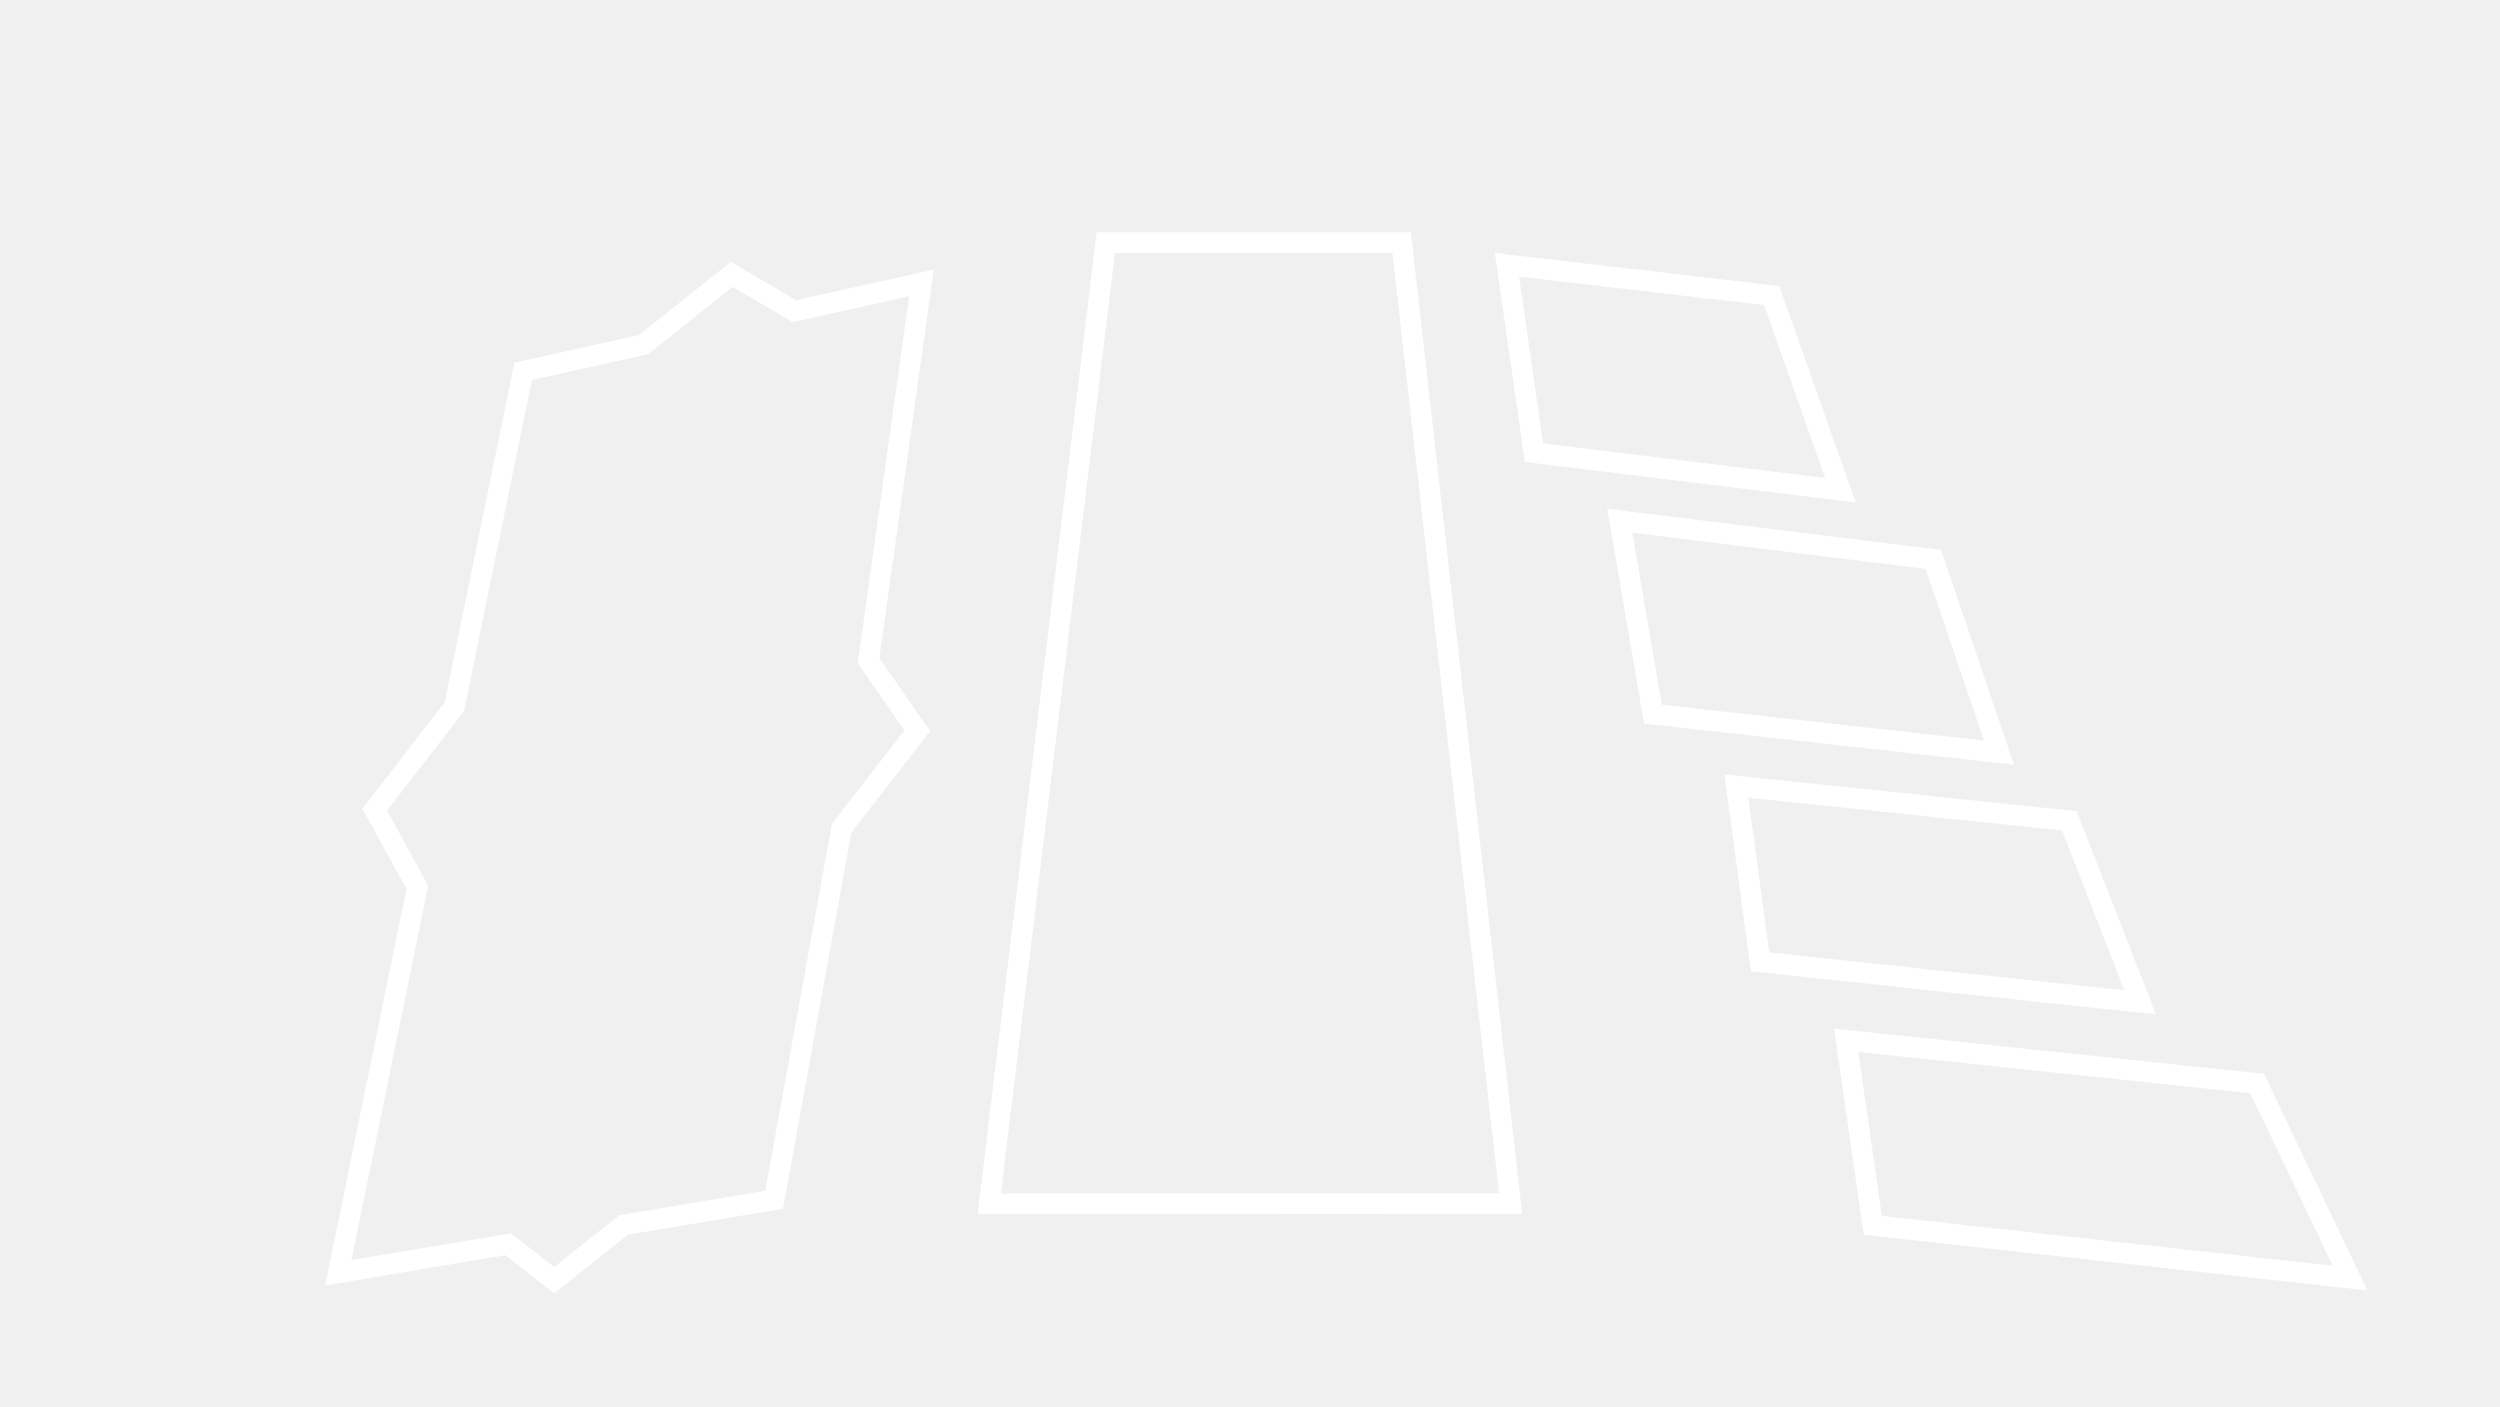
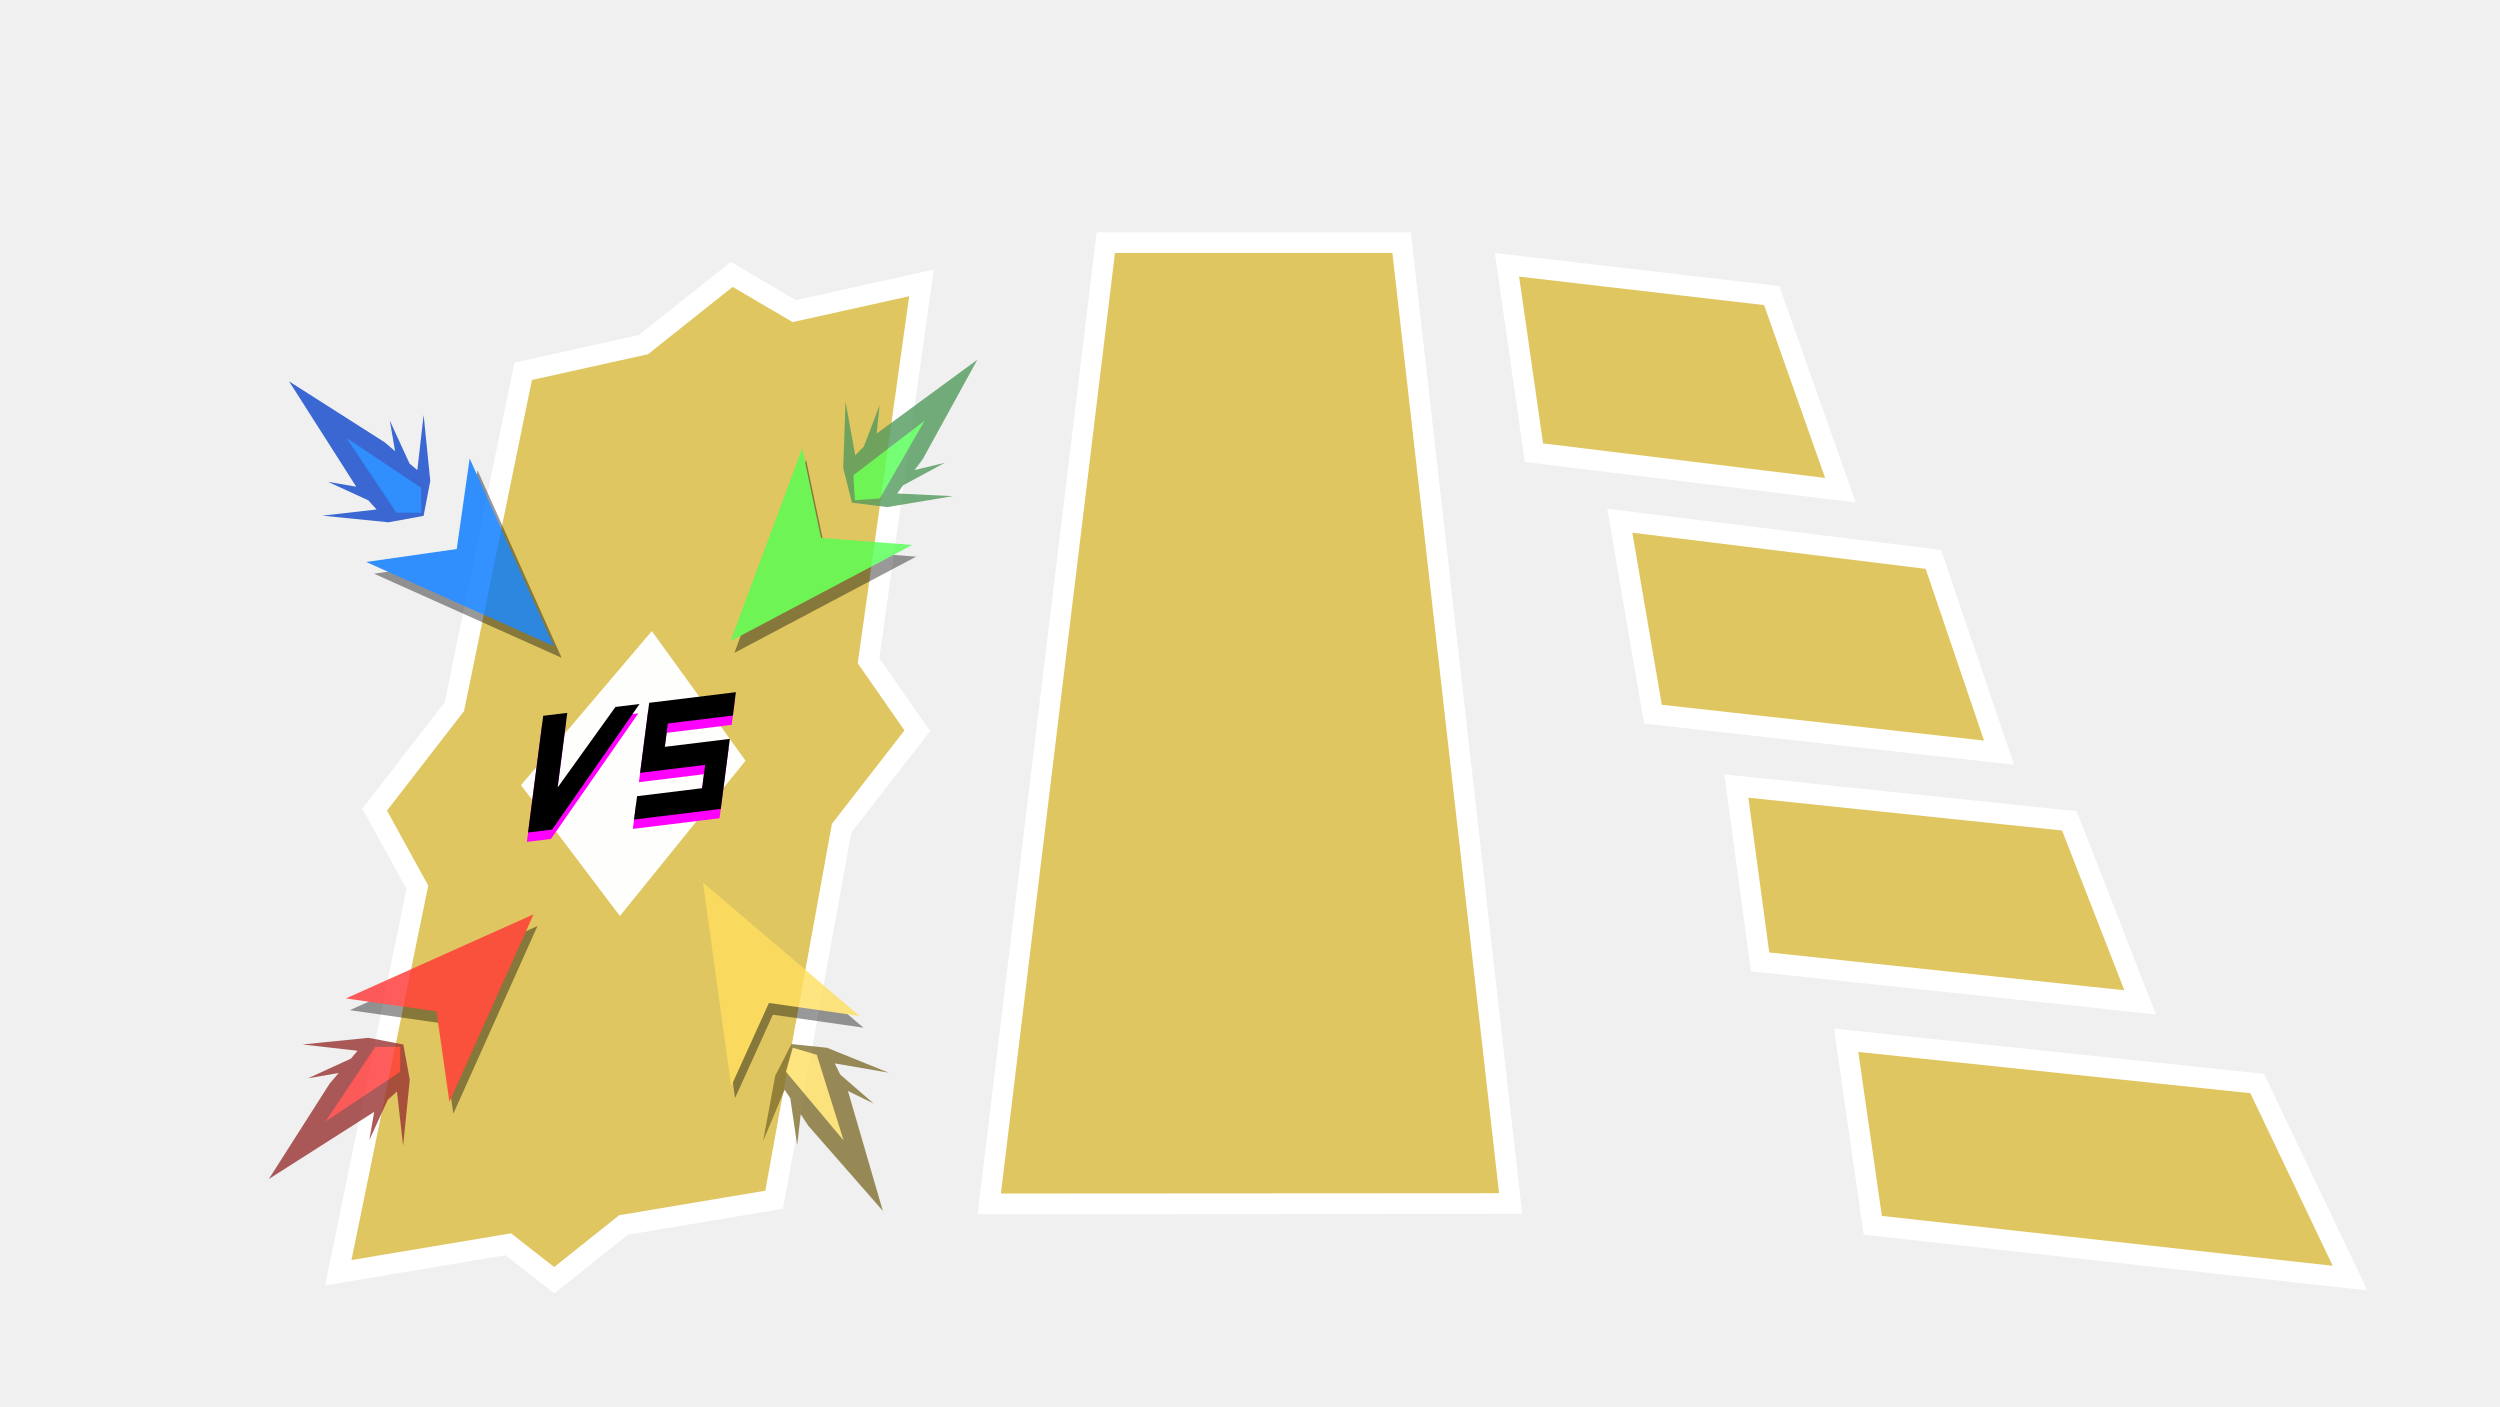
<svg xmlns="http://www.w3.org/2000/svg" width="1280" height="720" viewBox="0 0 338.667 190.5" version="1.1" id="svg5">
  <defs id="defs2" />
  <g id="layer1">
-     <path style="fill:none;stroke:#ffffff;stroke-width:2.8;stroke-miterlimit:10" d="m 250.096,140.921 55.674,5.86 12.587,26.359 -64.657,-7.149 z" id="path395" />
-     <path style="fill:none;stroke:#ffffff;stroke-width:2.8;stroke-miterlimit:10" d="m 235.218,106.485 45.117,4.715 9.585,24.585 -51.489,-5.485 z" id="path393" />
-     <path style="fill:none;stroke:#ffffff;stroke-width:2.8;stroke-miterlimit:10" d="m 219.43,70.544 42.474,5.234 8.898,26.18 -46.885,-5.211 z" id="path1224" />
-     <path style="fill:none;stroke:#ffffff;stroke-width:2.8;stroke-miterlimit:10" d="m 204.146,35.872 35.861,4.17 9.308,26.369 -41.514,-5.09 z" id="path1222" />
-     <path style="fill:none;stroke:#ffffff;stroke-width:2.8;stroke-miterlimit:10" d="m 149.802,32.861 40.07,-4e-6 14.769,130.18 -70.631,0.045 z" id="path554" />
-     <path style="fill:none;stroke:#ffffff;stroke-width:2.8;stroke-miterlimit:10" d="m 124.828,38.326 -7.169,51.182 6.604,9.48 -10.249,13.203 -9.143,50.331 -20.4,3.417 -9.39,7.491 -6.231,-4.874 -23.021,3.856 10.71,-52.222 -5.784,-10.509 10.801,-13.953 9.316,-45.425 16.292,-3.617 11.964,-9.512 8.482,4.973 z" id="path1218" />
+     <path style="fill:#d4aa00;stroke:#ffffff;stroke-width:2.8;stroke-miterlimit:10;fill-opacity:0.6" d="m 250.096,140.921 55.674,5.86 12.587,26.359 -64.657,-7.149 z" id="path395" />
+     <path style="fill:#d4aa00;stroke:#ffffff;stroke-width:2.8;stroke-miterlimit:10;fill-opacity:0.6" d="m 235.218,106.485 45.117,4.715 9.585,24.585 -51.489,-5.485 z" id="path393" />
+     <path style="fill:#d4aa00;stroke:#ffffff;stroke-width:2.8;stroke-miterlimit:10;fill-opacity:0.6" d="m 219.43,70.544 42.474,5.234 8.898,26.18 -46.885,-5.211 z" id="path1224" />
+     <path style="fill:#d4aa00;stroke:#ffffff;stroke-width:2.8;stroke-miterlimit:10;fill-opacity:0.6" d="m 204.146,35.872 35.861,4.17 9.308,26.369 -41.514,-5.09 z" id="path1222" />
+     <path style="fill:#d4aa00;stroke:#ffffff;stroke-width:2.8;stroke-miterlimit:10;fill-opacity:0.6" d="m 149.802,32.861 40.07,-4e-6 14.769,130.18 -70.631,0.045 z" id="path554" />
+     <g id="g14641">
+       <path style="fill:#d4aa00;stroke:#ffffff;stroke-width:2.8;stroke-miterlimit:10;fill-opacity:0.6" d="m 124.828,38.326 -7.169,51.182 6.604,9.48 -10.249,13.203 -9.143,50.331 -20.4,3.417 -9.39,7.491 -6.231,-4.874 -23.021,3.856 10.71,-52.222 -5.784,-10.509 10.801,-13.953 9.316,-45.425 16.292,-3.617 11.964,-9.512 8.482,4.973 z" id="path1218" />
+       <path style="fill:#ffffff;fill-opacity:0.981;stroke:none;stroke-width:2.8;stroke-miterlimit:10" d="M 70.578,106.358 88.301,85.488 101,103.048 83.974,124.087 Z" id="path940" />
+       <g id="g8250" transform="matrix(0.7994875,0.7994875,-0.7994875,0.7994875,57.66441,-34.19759)" style="stroke-width:0.884;opacity:0.8">
+         <path id="path5439-6" d="m 56.365,56.712 4.142,5.207 c -0.407,0.035 -0.81,0.073 -1.218,0.107 l -5.309,-1.97 3.045,2.151 c -0.54,0.042 -1.091,0.083 -1.634,0.124 l -13.263,2.938 14.608,3.236 -2.799,1.978 4.975,-1.846 c 0.493,0.027 0.987,0.051 1.48,0.073 l -4.069,5.116 6.157,-5.031 2.435,-3.527 -2.393,-3.527 z" style="color:#000000;font-style:normal;font-variant:normal;font-weight:normal;font-stretch:normal;font-size:medium;line-height:normal;font-family:sans-serif;font-variant-ligatures:normal;font-variant-position:normal;font-variant-caps:normal;font-variant-numeric:normal;font-variant-alternates:normal;font-feature-settings:normal;text-indent:0;text-align:start;text-decoration:none;text-decoration-line:none;text-decoration-style:solid;text-decoration-color:#000000;letter-spacing:normal;word-spacing:normal;text-transform:none;writing-mode:lr-tb;direction:ltr;text-orientation:mixed;dominant-baseline:auto;baseline-shift:baseline;text-anchor:start;white-space:normal;shape-padding:0;clip-rule:nonzero;display:inline;overflow:visible;visibility:visible;isolation:auto;mix-blend-mode:normal;color-interpolation:sRGB;color-interpolation-filters:linearRGB;solid-color:#000000;solid-opacity:1;vector-effect:none;fill:#0d45c9;fill-opacity:1;fill-rule:nonzero;stroke:none;stroke-width:2.653;stroke-linecap:butt;stroke-linejoin:miter;stroke-miterlimit:4;stroke-dasharray:none;stroke-dashoffset:0;stroke-opacity:1;color-rendering:auto;image-rendering:auto;shape-rendering:auto;text-rendering:auto;enable-background:accumulate" />
+         <path style="fill:#0077ff;fill-opacity:1;stroke:none;stroke-width:0.234px;stroke-linecap:butt;stroke-linejoin:miter;stroke-opacity:1" d="m 62.33,63.095 -10.548,2.107 10.548,2.107 2.129,-2.107 z" id="path5441-7" />
+         <path style="fill:#000000;fill-opacity:0.5;stroke:none;stroke-width:0.234px;stroke-linecap:butt;stroke-linejoin:miter;stroke-opacity:1" d="m 65.608,56.83 23.023,8.771 -23.023,8.771 6.578,-8.771 z" id="path14402" />
+         <path style="fill:#0077ff;fill-opacity:1;stroke:none;stroke-width:0.234px;stroke-linecap:butt;stroke-linejoin:miter;stroke-opacity:1" d="m 63.953,56.499 23.023,8.771 -23.023,8.771 6.578,-8.771 z" id="path5481-5" />
+       </g>
+       <g id="g8260" transform="matrix(0.7994875,-0.7994875,0.7994875,0.7994875,-49.44219,141.2139)" style="stroke-width:0.884;opacity:0.8">
+         <path id="path8252" d="m 56.365,56.712 4.142,5.207 c -0.407,0.035 -0.81,0.073 -1.218,0.107 l -5.309,-1.97 3.045,2.151 c -0.54,0.042 -1.091,0.083 -1.634,0.124 l -13.263,2.938 14.608,3.236 -2.799,1.978 4.975,-1.846 c 0.493,0.027 0.987,0.051 1.48,0.073 l -4.069,5.116 6.157,-5.031 2.435,-3.527 -2.393,-3.527 z" style="color:#000000;font-style:normal;font-variant:normal;font-weight:normal;font-stretch:normal;font-size:medium;line-height:normal;font-family:sans-serif;font-variant-ligatures:normal;font-variant-position:normal;font-variant-caps:normal;font-variant-numeric:normal;font-variant-alternates:normal;font-feature-settings:normal;text-indent:0;text-align:start;text-decoration:none;text-decoration-line:none;text-decoration-style:solid;text-decoration-color:#000000;letter-spacing:normal;word-spacing:normal;text-transform:none;writing-mode:lr-tb;direction:ltr;text-orientation:mixed;dominant-baseline:auto;baseline-shift:baseline;text-anchor:start;white-space:normal;shape-padding:0;clip-rule:nonzero;display:inline;overflow:visible;visibility:visible;isolation:auto;mix-blend-mode:normal;color-interpolation:sRGB;color-interpolation-filters:linearRGB;solid-color:#000000;solid-opacity:1;vector-effect:none;fill:#983131;fill-opacity:1;fill-rule:nonzero;stroke:none;stroke-width:2.653;stroke-linecap:butt;stroke-linejoin:miter;stroke-miterlimit:4;stroke-dasharray:none;stroke-dashoffset:0;stroke-opacity:1;color-rendering:auto;image-rendering:auto;shape-rendering:auto;text-rendering:auto;enable-background:accumulate" />
+         <path style="fill:#ff3333;fill-opacity:1;stroke:none;stroke-width:0.234px;stroke-linecap:butt;stroke-linejoin:miter;stroke-opacity:1" d="m 62.33,63.095 -10.548,2.107 10.548,2.107 2.129,-2.107 z" id="path8254" />
+         <path style="fill:#000000;fill-opacity:0.5;stroke:none;stroke-width:0.234px;stroke-linecap:butt;stroke-linejoin:miter;stroke-opacity:1" d="m 63.291,57.823 23.023,8.771 -23.023,8.771 6.578,-8.771 z" id="path14408" />
+         <path style="fill:#ff3333;fill-opacity:1;stroke:none;stroke-width:0.234px;stroke-linecap:butt;stroke-linejoin:miter;stroke-opacity:1" d="m 63.953,56.499 23.023,8.771 -23.023,8.771 6.578,-8.771 z" id="path8258" />
+       </g>
+       <g id="g12529" transform="matrix(-0.7455945,0.8499702,-0.8499702,-0.7455945,219.2859,61.58687)" style="stroke-width:0.884;opacity:0.8">
+         <path id="path12523" d="m 56.365,56.712 4.142,5.207 c -0.407,0.035 -0.81,0.073 -1.218,0.107 l -5.309,-1.97 3.045,2.151 c -0.54,0.042 -1.091,0.083 -1.634,0.124 l -13.263,2.938 14.608,3.236 -2.799,1.978 4.975,-1.846 c 0.493,0.027 0.987,0.051 1.48,0.073 l -4.069,5.116 6.157,-5.031 2.435,-3.527 -2.393,-3.527 z" style="color:#000000;font-style:normal;font-variant:normal;font-weight:normal;font-stretch:normal;font-size:medium;line-height:normal;font-family:sans-serif;font-variant-ligatures:normal;font-variant-position:normal;font-variant-caps:normal;font-variant-numeric:normal;font-variant-alternates:normal;font-feature-settings:normal;text-indent:0;text-align:start;text-decoration:none;text-decoration-line:none;text-decoration-style:solid;text-decoration-color:#000000;letter-spacing:normal;word-spacing:normal;text-transform:none;writing-mode:lr-tb;direction:ltr;text-orientation:mixed;dominant-baseline:auto;baseline-shift:baseline;text-anchor:start;white-space:normal;shape-padding:0;clip-rule:nonzero;display:inline;overflow:visible;visibility:visible;isolation:auto;mix-blend-mode:normal;color-interpolation:sRGB;color-interpolation-filters:linearRGB;solid-color:#000000;solid-opacity:1;vector-effect:none;fill:#529a5d;fill-opacity:1;fill-rule:nonzero;stroke:none;stroke-width:2.653;stroke-linecap:butt;stroke-linejoin:miter;stroke-miterlimit:4;stroke-dasharray:none;stroke-dashoffset:0;stroke-opacity:1;color-rendering:auto;image-rendering:auto;shape-rendering:auto;text-rendering:auto;enable-background:accumulate" />
+         <path style="fill:#53ff53;fill-opacity:1;stroke:none;stroke-width:0.234px;stroke-linecap:butt;stroke-linejoin:miter;stroke-opacity:1" d="m 62.33,63.095 -10.548,2.107 10.548,2.107 2.129,-2.107 z" id="path12525" />
+         <path style="fill:#000000;fill-opacity:0.5;stroke:none;stroke-width:0.234px;stroke-linecap:butt;stroke-linejoin:miter;stroke-opacity:1" d="M 64.7,55.221 87.723,63.992 64.7,72.763 71.278,63.992 Z" id="path14404" />
+         <path style="fill:#53ff53;fill-opacity:1;stroke:none;stroke-width:0.234px;stroke-linecap:butt;stroke-linejoin:miter;stroke-opacity:1" d="m 63.953,56.499 23.023,8.771 -23.023,8.771 6.578,-8.771 z" id="path12527" />
+       </g>
+       <g id="g12537" transform="matrix(-0.5431927,-0.991616,0.991616,-0.5431927,77.75797,241.2636)" style="stroke-width:0.884;opacity:0.8">
+         <path id="path12531" d="m 56.365,56.712 4.142,5.207 c -0.407,0.035 -0.81,0.073 -1.218,0.107 l -5.309,-1.97 3.045,2.151 c -0.54,0.042 -1.091,0.083 -1.634,0.124 l -13.263,2.938 14.608,3.236 -2.799,1.978 4.975,-1.846 c 0.493,0.027 0.987,0.051 1.48,0.073 l -4.069,5.116 6.157,-5.031 2.435,-3.527 -2.393,-3.527 z" style="color:#000000;font-style:normal;font-variant:normal;font-weight:normal;font-stretch:normal;font-size:medium;line-height:normal;font-family:sans-serif;font-variant-ligatures:normal;font-variant-position:normal;font-variant-caps:normal;font-variant-numeric:normal;font-variant-alternates:normal;font-feature-settings:normal;text-indent:0;text-align:start;text-decoration:none;text-decoration-line:none;text-decoration-style:solid;text-decoration-color:#000000;letter-spacing:normal;word-spacing:normal;text-transform:none;writing-mode:lr-tb;direction:ltr;text-orientation:mixed;dominant-baseline:auto;baseline-shift:baseline;text-anchor:start;white-space:normal;shape-padding:0;clip-rule:nonzero;display:inline;overflow:visible;visibility:visible;isolation:auto;mix-blend-mode:normal;color-interpolation:sRGB;color-interpolation-filters:linearRGB;solid-color:#000000;solid-opacity:1;vector-effect:none;fill:#806f30;fill-opacity:1;fill-rule:nonzero;stroke:none;stroke-width:2.653;stroke-linecap:butt;stroke-linejoin:miter;stroke-miterlimit:4;stroke-dasharray:none;stroke-dashoffset:0;stroke-opacity:1;color-rendering:auto;image-rendering:auto;shape-rendering:auto;text-rendering:auto;enable-background:accumulate" />
+         <path style="fill:#ffde5f;fill-opacity:1;stroke:none;stroke-width:0.234px;stroke-linecap:butt;stroke-linejoin:miter;stroke-opacity:1" d="m 62.33,63.095 -10.548,2.107 10.548,2.107 2.129,-2.107 z" id="path12533" />
+         <path style="fill:#000000;fill-opacity:0.5;stroke:none;stroke-width:0.234px;stroke-linecap:butt;stroke-linejoin:miter;stroke-opacity:1" d="M 62.497,56.235 85.52,65.006 62.497,73.776 69.075,65.006 Z" id="path14406" />
+         <path style="fill:#ffde5f;fill-opacity:1;stroke:none;stroke-width:0.234px;stroke-linecap:butt;stroke-linejoin:miter;stroke-opacity:1" d="m 63.953,56.499 23.023,8.771 -23.023,8.771 6.578,-8.771 z" id="path12535" />
+       </g>
+       <g id="g14579" transform="matrix(1.233153,-0.1511831,-0.1548929,1.195236,73.88008,20.37302)" style="stroke-width:0.83">
+         <path id="path14570" style="fill:#ff00ff;fill-opacity:1;stroke:none;stroke-width:2.325;stroke-miterlimit:10" d="m 7.937,66.146 v 13.229 h 2.646 l 7.937,-13.229 h -2.646 l -5.292,8.467 v -8.467 z m 11.642,0 v 7.937 h 7.144 v 2.646 h -7.144 v 2.646 h 9.525 v -7.938 h -7.144 v -2.646 h 7.144 v -2.646 z" />
+         <path id="path14575" style="fill:#000000;fill-opacity:1;stroke:none;stroke-width:2.325;stroke-miterlimit:10" d="m 7.937,65.087 v 13.229 h 2.646 l 7.937,-13.229 h -2.646 l -5.292,8.467 v -8.467 z m 11.642,0 v 7.937 h 7.144 v 2.646 h -7.144 v 2.646 h 9.525 v -7.938 h -7.144 v -2.646 h 7.144 v -2.646 z" />
+       </g>
+     </g>
  </g>
</svg>
